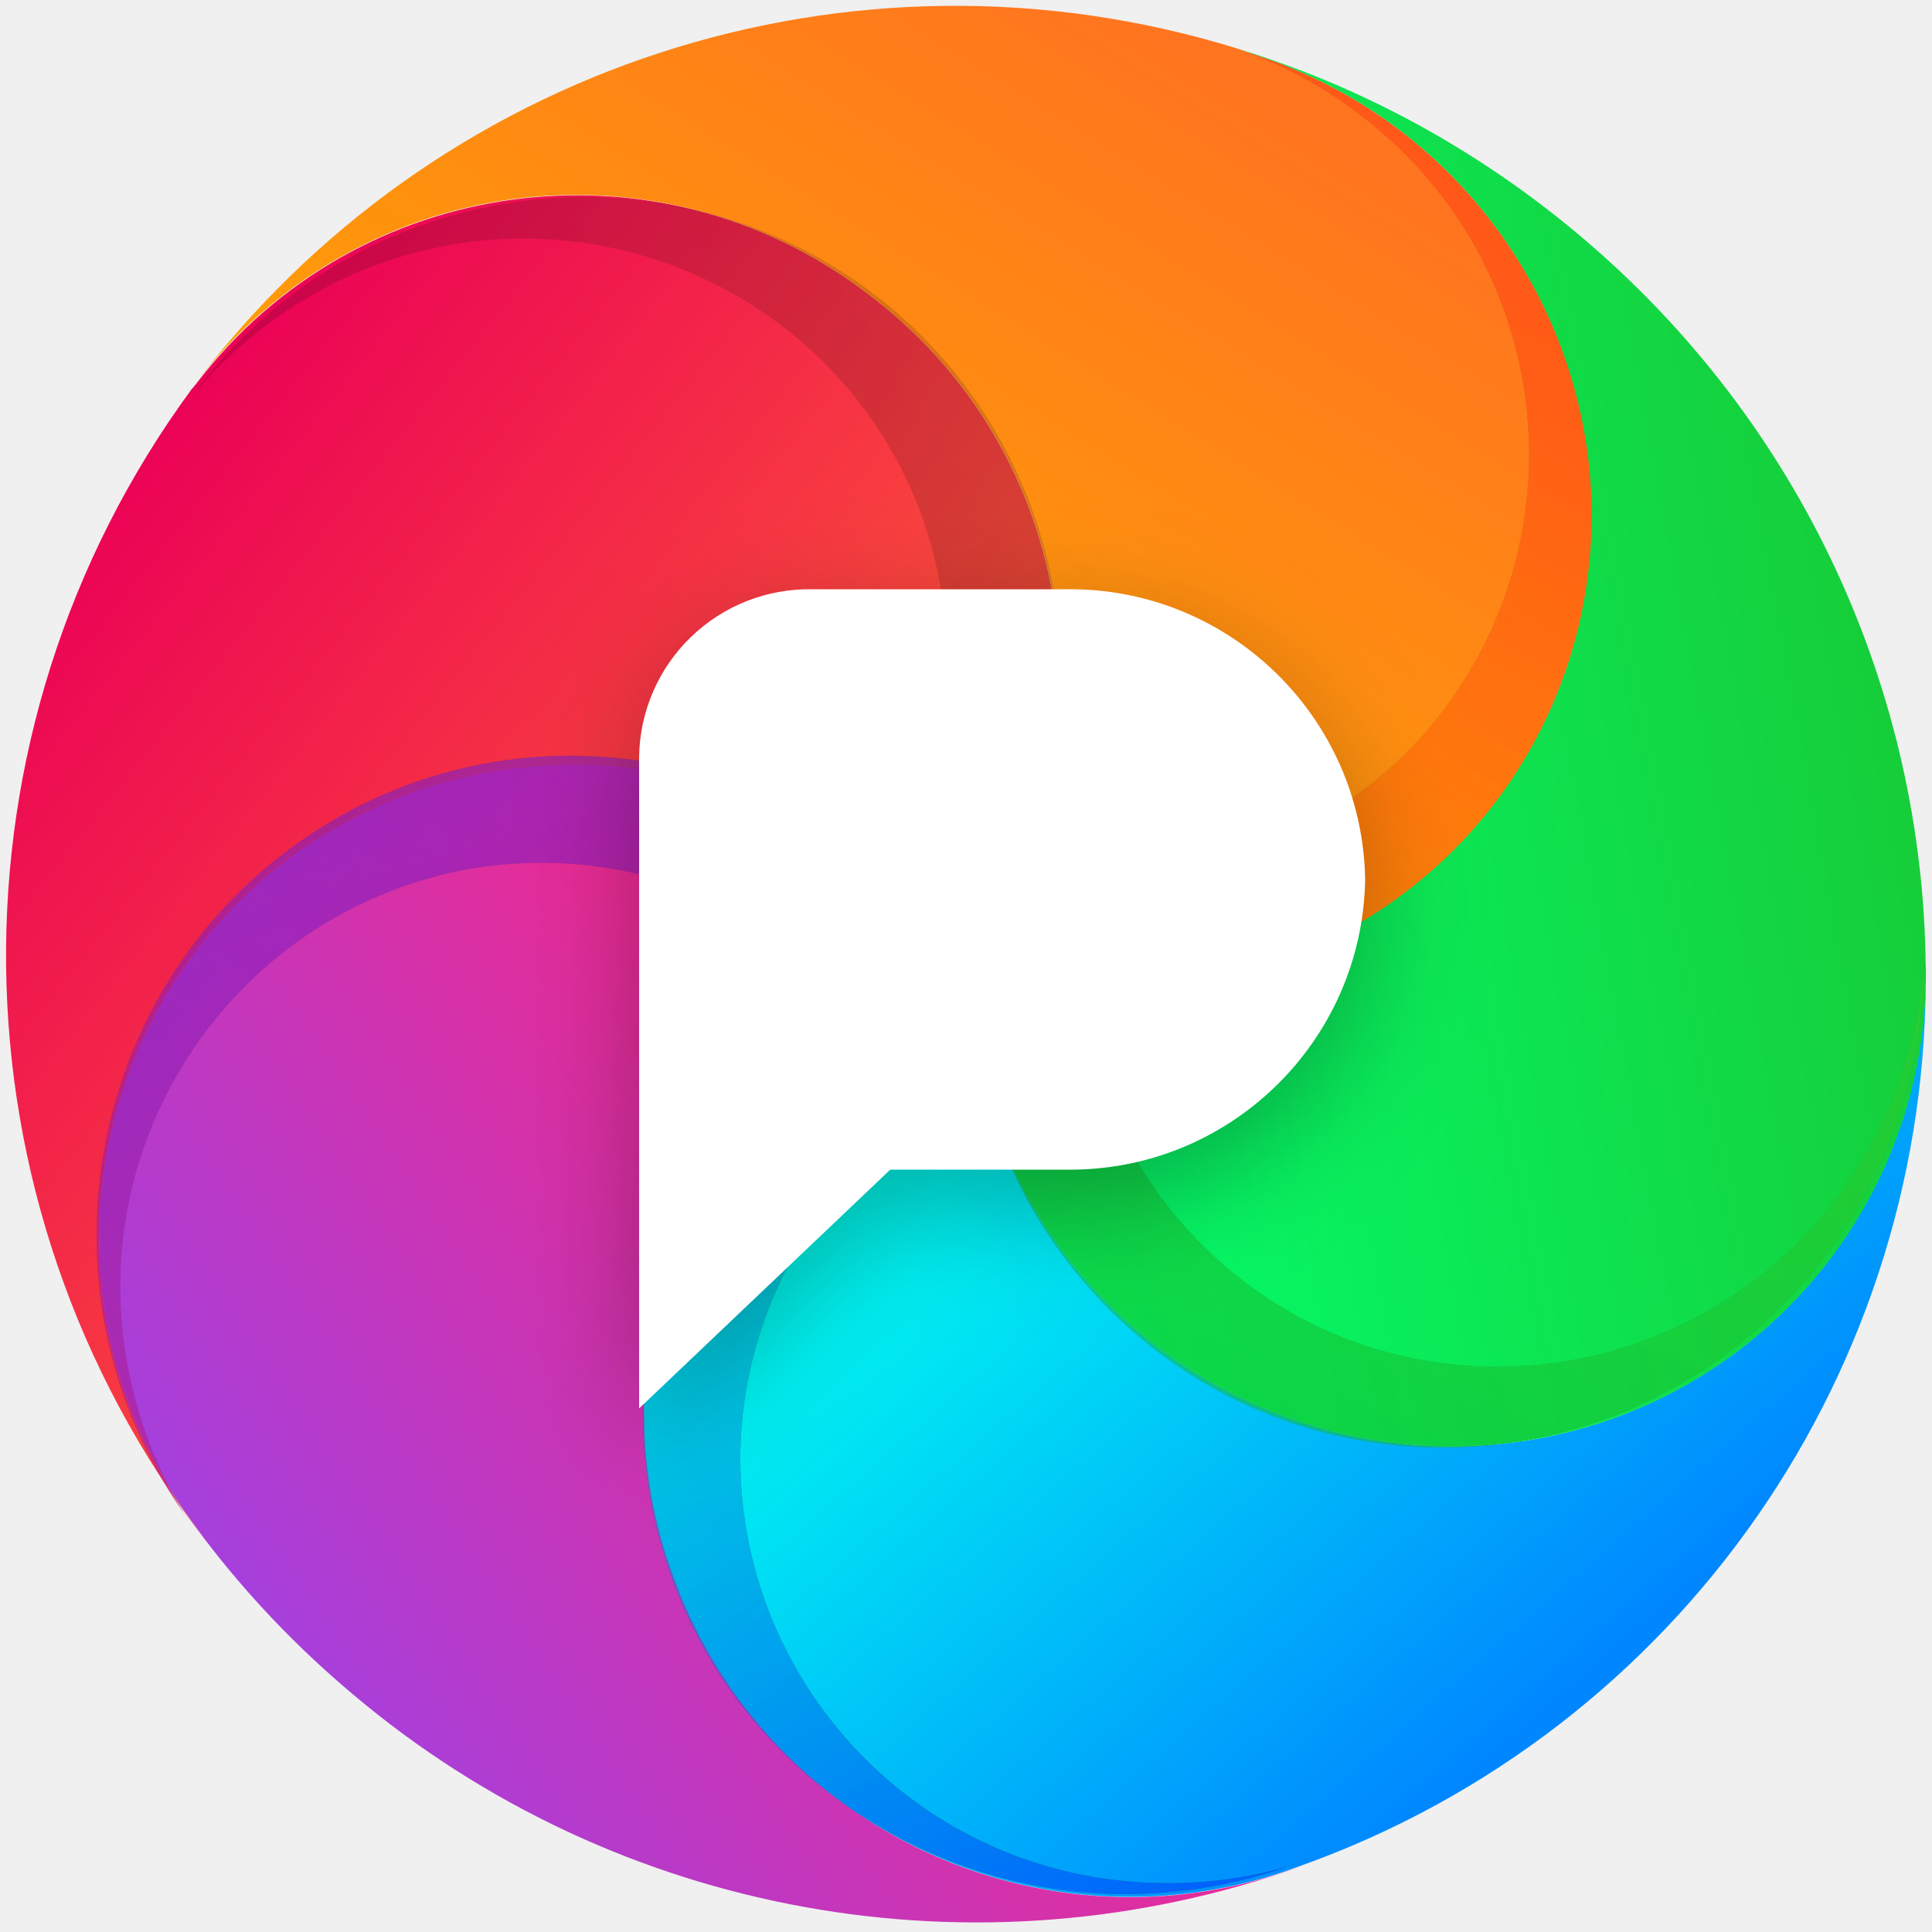
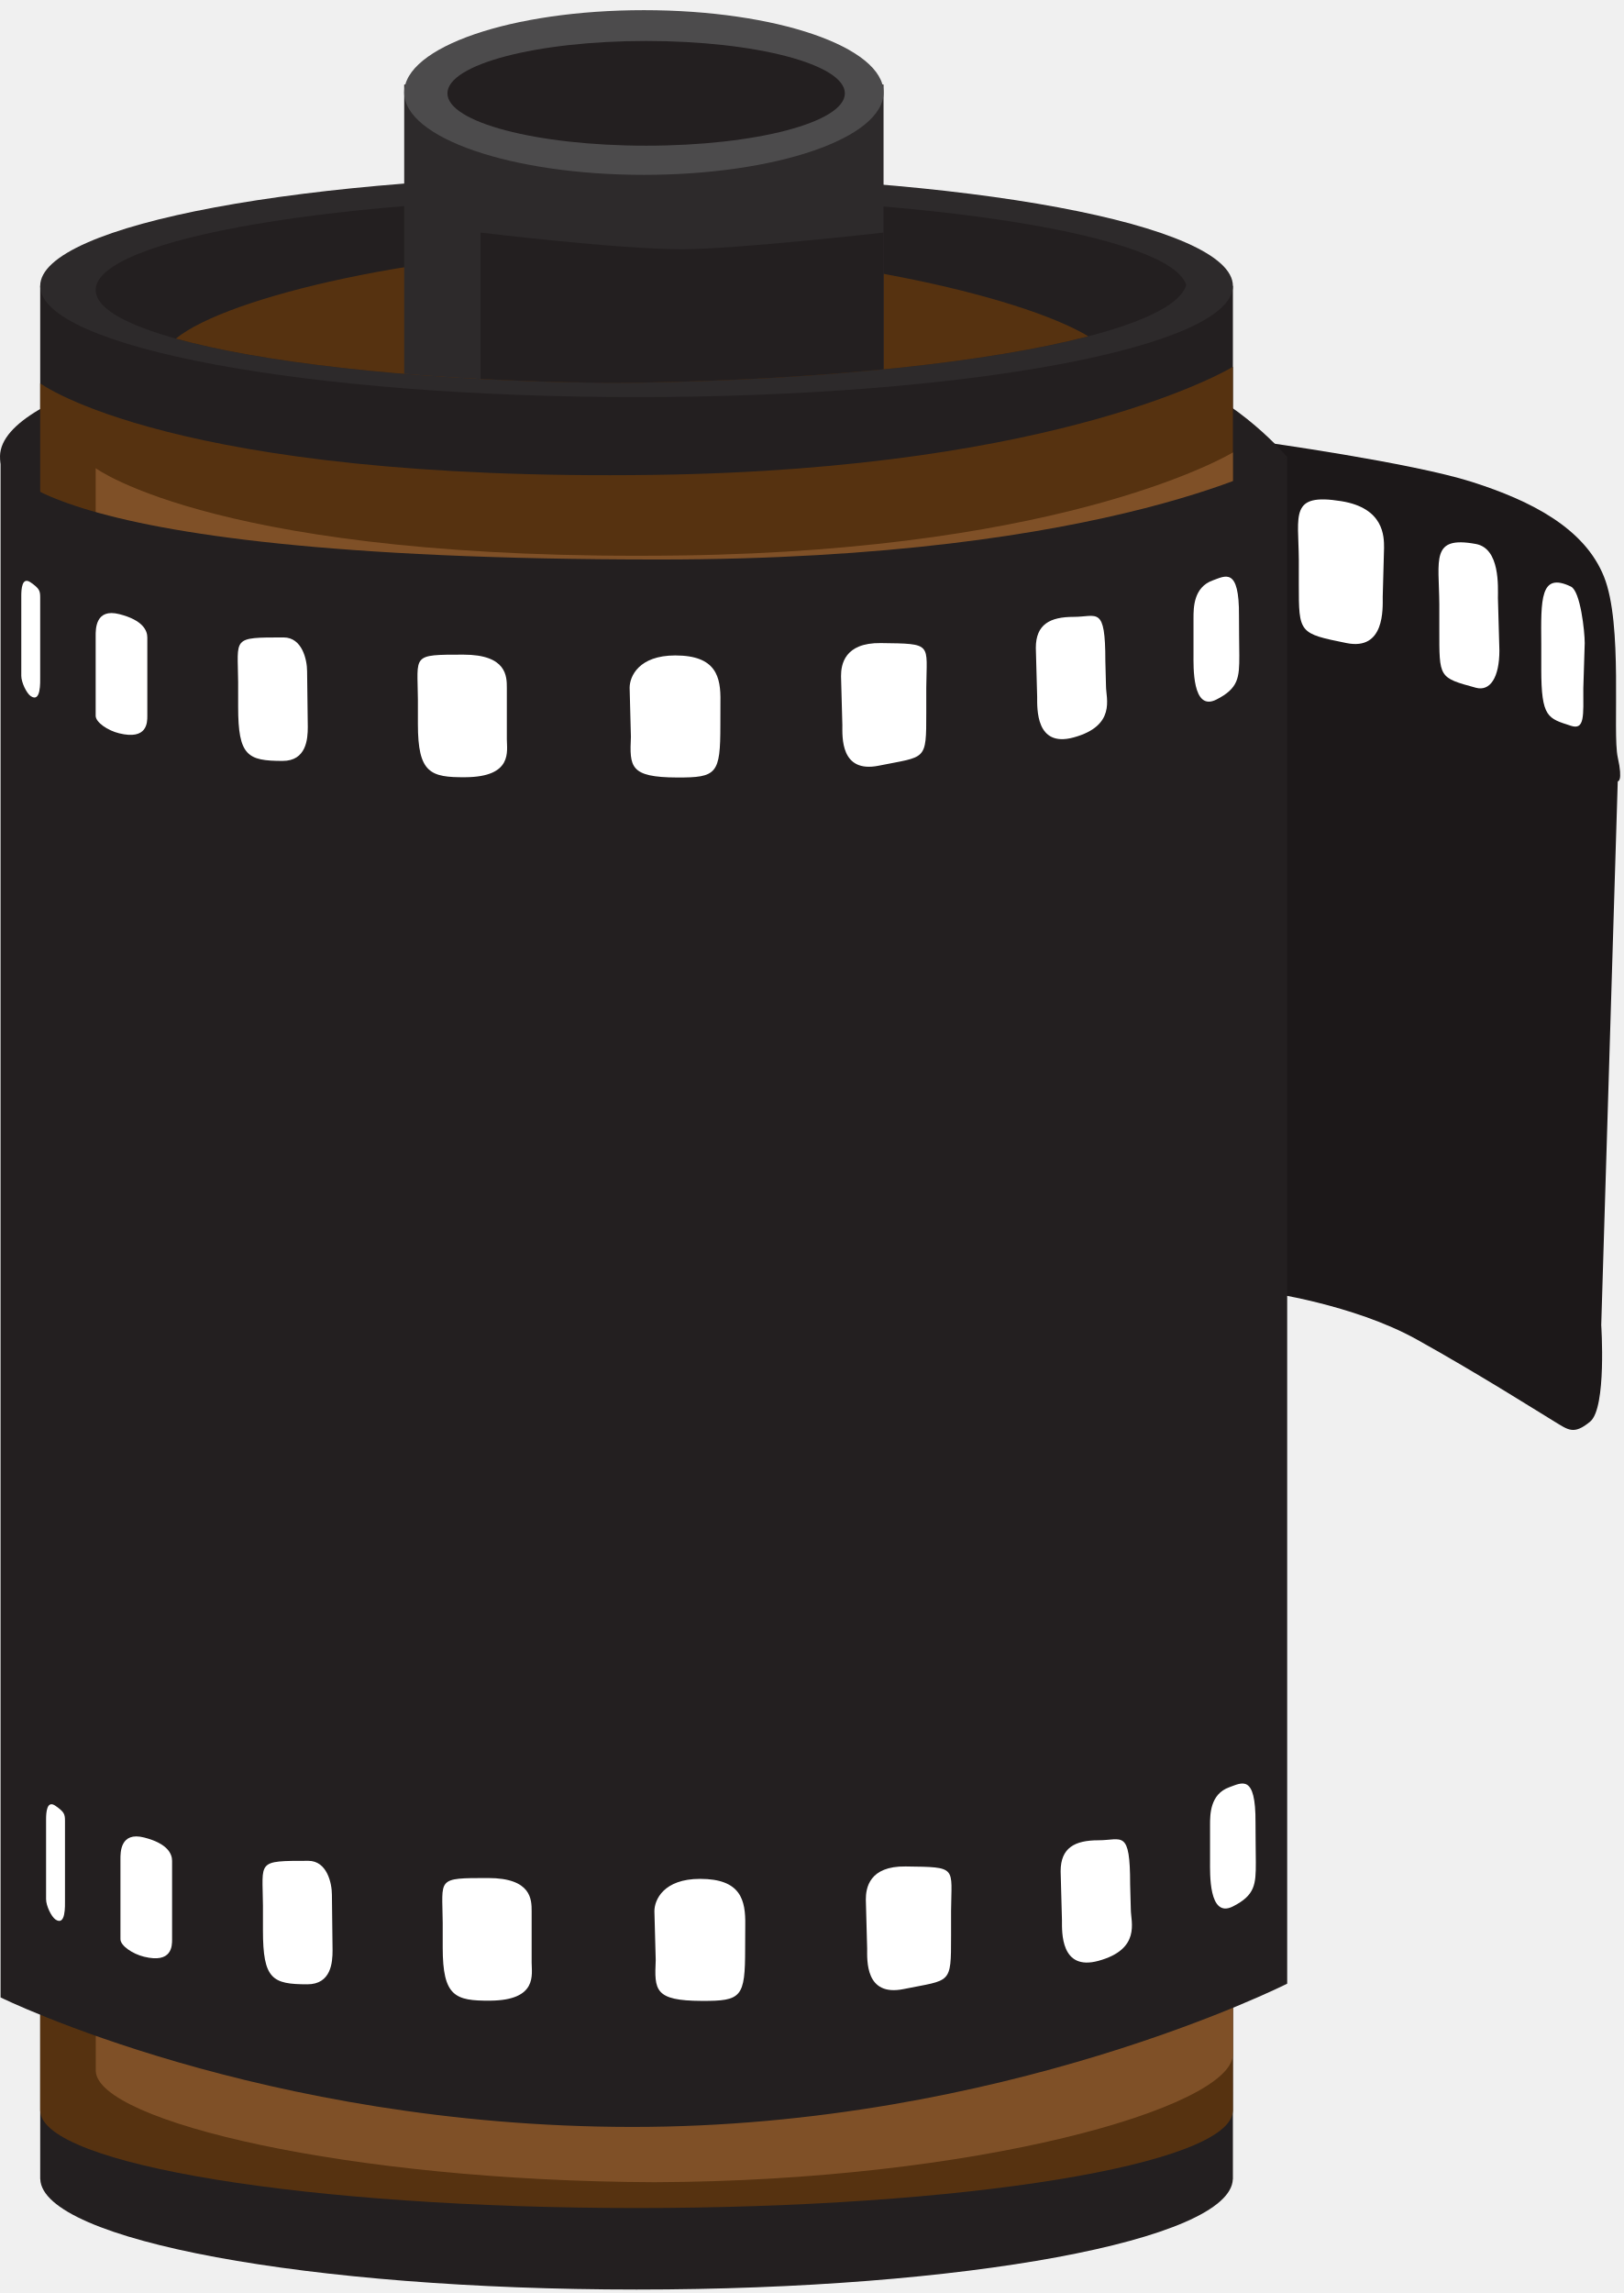
- <svg xmlns="http://www.w3.org/2000/svg" xmlns:xlink="http://www.w3.org/1999/xlink" width="50" height="50">
-   <defs>
-     <path id="a" d="M0 .11h50v49.78H0z" />
-     <linearGradient x1="100%" y1="55.81%" x2="0%" y2="60.12%" id="c">
-       <stop stop-color="#FF5C34" offset="0%" />
-       <stop stop-color="#EB0256" offset="100%" />
-     </linearGradient>
-     <linearGradient x1="33.09%" y1="100%" x2="68.99%" y2="15.31%" id="d">
-       <stop stop-color="#A63FDB" offset="0%" />
-       <stop stop-color="#FF257E" offset="100%" />
-     </linearGradient>
-     <linearGradient x1="14.72%" y1="50%" x2="94.32%" y2="67.53%" id="e">
-       <stop stop-color="#00FFF0" offset="0%" />
-       <stop stop-color="#0087FF" offset="100%" />
-     </linearGradient>
-     <linearGradient x1="81.23%" y1="10.01%" x2="20.82%" y2="74.49%" id="f">
-       <stop stop-color="#17C934" offset="0%" />
-       <stop stop-color="#03FF6E" offset="100%" />
-     </linearGradient>
-     <linearGradient x1="50%" y1="111.91%" x2="30.56%" y2="0%" id="g">
-       <stop stop-color="#FFB000" offset="0%" />
-       <stop stop-color="#FF7725" offset="100%" />
-     </linearGradient>
-     <path d="M25.88 24.66A12.43 12.43 0 0 0 12.76 13 12.39 12.39 0 0 0 .94 25.95l.01.2A24.67 24.67 0 0 1 16 2l.53-.2c6.39-2.56 13.67.5 16.25 6.81s-.5 13.5-6.9 16.05z" id="h" />
-     <path d="M16.34 1.87l.19-.07c6.39-2.56 13.67.5 16.25 6.81s-.5 13.5-6.9 16.05c-.05-1-.23-1.98-.5-2.9a10.9 10.9 0 0 0 5.75-9.6A11 11 0 0 0 20.06 1.25c-1.3 0-2.56.22-3.72.63z" id="i" />
-     <linearGradient x1="-81.36%" y1="59.62%" x2="121.42%" y2="72.06%" id="j">
-       <stop stop-color="#9EE85D" offset="0%" />
-       <stop stop-color="#0ED061" offset="100%" />
-     </linearGradient>
-     <path d="M28.38 9.27l.19-.07c6.39-2.56 13.67.5 16.25 6.81s-.5 13.5-6.9 16.05c-.05-1-.23-1.98-.5-2.9a10.9 10.9 0 0 0 5.75-9.6A11 11 0 0 0 32.1 8.65c-1.3 0-2.56.22-3.72.63z" id="k" />
-     <linearGradient x1="45.51%" y1="116.82%" x2="0%" y2="-4.04%" id="l">
-       <stop stop-color="#21EFE3" offset="0%" />
-       <stop stop-color="#2598FF" offset="100%" />
-     </linearGradient>
-     <path d="M25.14 22.73l.18-.07c6.4-2.55 13.67.5 16.25 6.81 2.59 6.32-.5 13.5-6.9 16.06a11.97 11.97 0 0 0-.5-2.9 10.9 10.9 0 0 0 5.75-9.6A11 11 0 0 0 28.86 22.1c-1.3 0-2.56.22-3.72.63z" id="m" />
-     <linearGradient x1="100%" y1="58.21%" x2="-89.65%" y2="74.32%" id="n">
-       <stop stop-color="#A63FDB" offset="0%" />
-       <stop stop-color="#FF257E" offset="100%" />
-     </linearGradient>
-     <path d="M10.65 23.76l.2-.07c6.38-2.55 13.66.5 16.24 6.81 2.59 6.32-.5 13.5-6.9 16.06-.05-1-.22-1.98-.5-2.9a10.9 10.9 0 0 0 5.75-9.6 11 11 0 0 0-11.06-10.93c-1.31 0-2.56.22-3.73.63z" id="o" />
-     <path d="M5.55 10.7l.18-.08c6.4-2.55 13.67.5 16.26 6.82a12.28 12.28 0 0 1-6.9 16.05c-.06-1-.23-1.98-.51-2.9a10.9 10.9 0 0 0 5.75-9.6A11 11 0 0 0 9.27 10.06c-1.3 0-2.56.23-3.72.64z" id="p" />
-     <path d="M35.63 42.37h4.55a7.64 7.64 0 0 0 7.75-7.51 7.64 7.64 0 0 0-7.75-7.51h-6.56a4.4 4.4 0 0 0-4.48 4.33v16.87l6.5-6.18z" id="r" />
-     <filter x="-26.6%" y="-18.9%" width="153.2%" height="147.2%" filterUnits="objectBoundingBox" id="q">
-       <feOffset dy="1" in="SourceAlpha" result="shadowOffsetOuter1" />
-       <feGaussianBlur stdDeviation="1.5" in="shadowOffsetOuter1" result="shadowBlurOuter1" />
-       <feColorMatrix values="0 0 0 0 0 0 0 0 0 0 0 0 0 0 0 0 0 0 0.299 0" in="shadowBlurOuter1" />
-     </filter>
-   </defs>
-   <g fill="none" fill-rule="evenodd">
-     <mask id="b" fill="#fff">
-       <use xlink:href="#a" />
-     </mask>
-     <g mask="url(#b)">
-       <path d="M25.88 24.66a12.5 12.5 0 0 0-15.13 8.99 12.32 12.32 0 0 0 9.09 14.94l.5.13A24.77 24.77 0 0 1 .96 26.15v-.2A12.39 12.39 0 0 1 12.74 13a12.43 12.43 0 0 1 13.13 11.67z" fill="url(#c)" transform="rotate(40 25.03 23.6)" />
-       <path d="M25.88 24.66a12.25 12.25 0 0 0 4.27 16.93 12.57 12.57 0 0 0 17.13-4.22l.24-.39a25.02 25.02 0 0 1-21.64 12.35c-1.9 0-3.75-.21-5.53-.61l-.51-.13a12.32 12.32 0 0 1-9.1-14.94 12.5 12.5 0 0 1 15.14-8.99z" fill="url(#d)" transform="rotate(40 25.03 23.6)" />
-       <path d="M25.88 24.66a12.6 12.6 0 0 0 17.59 1.52A12.23 12.23 0 0 0 45 8.81l-.1-.12a24.39 24.39 0 0 1 2.6 28.29l-.23.39a12.57 12.57 0 0 1-17.13 4.22 12.25 12.25 0 0 1-4.27-16.93z" fill="url(#e)" transform="rotate(40 25.03 23.6)" />
-       <path d="M25.88 24.66a12.28 12.28 0 0 0 6.9-16.05A12.54 12.54 0 0 0 16.53 1.8L16 2c3.03-1.29 6.37-2 9.88-2 7.62 0 14.45 3.37 19.03 8.7l.1.11c4.43 5.22 3.74 13-1.54 17.37a12.6 12.6 0 0 1-17.59-1.52z" fill="url(#f)" transform="rotate(40 25.03 23.6)" />
-       <g fill="url(#g)" transform="rotate(40 25.03 23.6)">
-         <use xlink:href="#h" />
-         <use fill-opacity=".1" style="mix-blend-mode:multiply" xlink:href="#h" />
-       </g>
-       <g opacity=".5" transform="rotate(40 25.03 23.6)">
-         <use fill="url(#g)" xlink:href="#i" />
-         <use fill-opacity=".5" fill="#000" style="mix-blend-mode:overlay" xlink:href="#i" />
-       </g>
-       <g opacity=".54" transform="rotate(112 33.87 24.23)">
-         <use fill="url(#j)" xlink:href="#k" />
-         <use fill-opacity=".5" fill="#000" style="mix-blend-mode:overlay" xlink:href="#k" />
-       </g>
-       <g opacity=".56" transform="rotate(-177 29.6 35.4)">
-         <use fill="url(#l)" xlink:href="#m" />
-         <use fill="#000" style="mix-blend-mode:overlay" xlink:href="#m" />
-       </g>
-       <g opacity=".58" transform="rotate(-103 13.95 33.85)">
-         <use fill="url(#n)" xlink:href="#o" />
-         <use fill-opacity=".5" fill="#000" style="mix-blend-mode:overlay" xlink:href="#o" />
-       </g>
-       <g opacity=".18" transform="rotate(-31 4.44 11.5)">
-         <use fill="url(#c)" xlink:href="#p" />
-         <use fill-opacity=".77" fill="#000" style="mix-blend-mode:multiply" xlink:href="#p" />
-       </g>
-       <g fill-rule="nonzero" transform="translate(-12.6 -12.1)">
-         <use fill="#000" filter="url(#q)" xlink:href="#r" />
-         <use fill="#FFF" xlink:href="#r" />
-       </g>
-     </g>
+ <svg xmlns="http://www.w3.org/2000/svg" width="170" height="240" viewBox="0 0 170 240" fill="none">
+   <path d="M132.447 135.23C132.447 135.23 141.676 136.501 148.309 140.191C154.944 143.882 161.288 147.919 162.733 148.788C164.172 149.65 164.748 150.229 166.48 148.788C168.209 147.344 167.633 138.689 167.633 138.689L169.362 81.778C169.362 81.778 169.938 81.858 169.362 79.269C168.787 76.681 169.94 65.373 167.918 60.354C165.902 55.337 160.424 52.455 154.079 50.436C147.735 48.415 131.967 46.23 131.967 46.23L132.447 135.23Z" fill="#1C1819" />
+   <path d="M135.972 61.164C135.972 66.284 135.988 66.299 140.954 67.305C144.992 68.127 144.757 63.694 144.757 62.46L144.896 57.341C144.896 56.148 144.896 53.174 140.411 52.454C134.984 51.579 135.939 53.88 135.973 58.57L135.972 61.164Z" fill="white" />
+   <path d="M150.681 65.841C150.681 70.959 150.594 70.913 154.51 71.984C155.999 72.388 156.971 70.914 156.971 68.079L156.818 62.604C156.818 61.411 157.056 57.408 154.51 56.937C149.75 56.059 150.649 58.558 150.681 63.246V65.841Z" fill="white" />
+   <path d="M161.354 70.025C161.354 75.144 162.058 75.177 164.458 75.966C165.925 76.448 165.757 74.883 165.757 72.051L165.904 67.305C165.904 66.111 165.46 61.876 164.459 61.396C161.22 59.839 161.32 62.741 161.355 67.429V70.025H161.354Z" fill="white" />
+   <path d="M134.756 47.839C134.756 47.839 129.742 41.838 122.896 39.474C116.107 37.128 111.039 37.812 111.039 37.812L112.175 61.685L134.756 47.839Z" fill="#231F20" />
+   <path d="M0.06 48.416C-0.653 44.775 5.075 41.839 11.919 39.475C18.71 37.129 23.778 37.813 23.778 37.813L22.641 61.686C22.641 61.686 1.327 54.844 0.06 48.416Z" fill="#231F20" />
+   <path d="M4.209 29.926V228.083H4.218C4.44 234.47 32.298 239.639 66.642 239.639C100.985 239.639 128.844 234.471 129.065 228.083H129.073V29.926H4.209Z" fill="#231F20" />
+   <path d="M4.209 40.122V220.961H4.218C4.44 226.569 32.298 231.106 66.642 231.106C100.985 231.106 128.844 226.569 129.065 220.961H129.073V38.393C129.073 38.393 111.577 49.104 68.509 49.704C18.022 50.406 4.209 40.122 4.209 40.122Z" fill="#563210" />
+   <path d="M10.015 49.003L10.026 216.772C10.233 222.036 36.439 228.276 68.509 228.403C102.183 228.277 128.847 220.619 129.065 215.089L129.073 220.961V47.354C129.073 47.354 112.39 57.567 71.328 58.138C23.188 58.806 10.015 49.003 10.015 49.003Z" fill="#7F5027" />
+   <path d="M129.072 29.926C129.072 36.354 101.123 41.561 66.641 41.561C32.159 41.561 4.208 36.354 4.208 29.926C4.208 23.508 32.159 18.297 66.641 18.297C101.123 18.298 129.072 23.508 129.072 29.926Z" fill="#2D2A2B" />
+   <path d="M124.187 29.833C122.604 24.692 97.671 20.606 67.141 20.606C35.59 20.606 10.015 24.97 10.015 30.355C10.015 35.563 33.962 39.814 64.096 40.086C96.536 39.807 122.547 35.37 124.187 29.833Z" fill="#231F20" />
+   <path d="M64.89 25.996C44.49 26.215 23.796 31.032 18.415 35.44C27.22 37.89 42.188 39.625 59.645 40.016C61.916 40.04 64.188 40.052 66.441 40.052C66.667 40.052 66.894 40.05 67.12 40.05C86.722 39.721 103.69 37.869 113.937 35.197C106.638 30.836 85.667 26.199 64.89 25.996Z" fill="#563210" />
+   <path d="M134.756 207.622C134.756 207.622 105.045 222.657 66.108 222.619C27.436 222.583 0.06 209.063 0.06 209.063V47.839C0.06 47.839 0.05 58.561 68.995 58.561C116.871 58.561 134.756 47.839 134.756 47.839V207.622Z" fill="#231F20" />
+   <path d="M115.788 71.851C115.788 73.084 116.871 75.96 112.399 77.184C108.426 78.274 108.58 74.165 108.58 72.929L108.441 67.811C108.441 65.343 109.929 64.566 112.399 64.566C114.87 64.566 115.719 63.343 115.719 69.182L115.788 71.851Z" fill="white" />
+   <path d="M129.742 68.606C129.746 70.913 129.668 72.041 127.345 73.219C124.788 74.517 124.947 69.704 124.947 68.462V64.711C124.947 63.611 124.947 61.466 126.968 60.746C128.266 60.282 129.749 59.303 129.709 64.461C129.699 65.5 129.739 67.571 129.742 68.606Z" fill="white" />
+   <path d="M96.971 74.59C96.971 79.709 96.971 79.134 92.007 80.139C87.966 80.961 88.186 77.121 88.186 75.885L88.047 70.767C88.047 69.574 88.391 67.257 92.214 67.308C97.71 67.38 97.004 67.305 96.971 71.996V74.59Z" fill="white" />
+   <path d="M43.75 75.802C43.75 80.919 45.058 81.377 48.718 81.349C53.71 81.315 53.061 78.603 53.061 77.368V71.996C53.061 70.8 53.061 68.519 48.51 68.519C43.015 68.519 43.717 68.519 43.75 73.208V75.802Z" fill="white" />
+   <path d="M24.932 74C24.932 79.12 25.921 79.639 29.58 79.643C32.078 79.648 32.223 77.339 32.223 76.105L32.15 70.264C32.15 69.07 31.643 66.718 29.693 66.718C24.195 66.718 24.898 66.714 24.931 71.402L24.932 74Z" fill="white" />
+   <path d="M75.415 75.889C75.415 81.008 75.052 81.396 70.873 81.377C65.905 81.359 65.916 80.253 66.05 77.111L65.916 71.991C65.916 70.799 66.872 68.605 70.692 68.602C74.981 68.602 75.468 70.843 75.422 73.437L75.415 75.889Z" fill="white" />
+   <path d="M15.423 74.937C15.423 75.625 15.423 77.473 12.48 76.754C11.271 76.46 10.015 75.602 10.015 74.916C10.015 74.916 10.015 68.644 10.015 66.553C10.015 65.884 9.972 63.631 12.501 64.282C14.976 64.914 15.423 66.01 15.423 66.719V74.937Z" fill="white" />
+   <path d="M4.207 70.755C4.207 71.443 4.294 73.582 3.218 72.861C2.776 72.562 2.228 71.417 2.228 70.733C2.228 70.733 2.228 64.458 2.228 62.367C2.228 61.7 2.29 60.311 3.216 60.963C4.121 61.595 4.207 61.827 4.207 62.535V70.755Z" fill="white" />
+   <path d="M118.387 199.9C118.387 201.134 119.468 204.008 114.997 205.233C111.019 206.322 111.177 202.213 111.177 200.983L111.038 195.859C111.038 193.391 112.526 192.615 114.997 192.615C117.465 192.615 118.314 191.391 118.314 197.229L118.387 199.9Z" fill="white" />
+   <path d="M131.472 194.926C131.476 197.232 131.396 198.362 129.076 199.538C126.517 200.835 126.679 196.023 126.679 194.777V191.03C126.679 189.935 126.674 187.785 128.697 187.062C129.999 186.602 131.476 185.621 131.439 190.78C131.43 191.818 131.472 193.889 131.472 194.926Z" fill="white" />
+   <path d="M99.567 202.638C99.567 207.759 99.567 207.182 94.603 208.188C90.563 209.01 90.782 205.169 90.782 203.935L90.644 198.814C90.644 197.623 90.987 195.304 94.808 195.355C100.303 195.429 99.601 195.353 99.567 200.041V202.638Z" fill="white" />
+   <path d="M46.347 203.849C46.347 208.972 47.652 209.427 51.312 209.402C56.305 209.362 55.658 206.651 55.658 205.415V200.041C55.658 198.848 55.658 196.567 51.104 196.567C45.612 196.567 46.314 196.567 46.347 201.255V203.849Z" fill="white" />
+   <path d="M27.528 202.046C27.528 207.167 28.517 207.688 32.177 207.69C34.671 207.692 34.816 205.387 34.816 204.152L34.748 198.311C34.748 197.118 34.239 194.766 32.285 194.766C26.791 194.766 27.495 194.761 27.528 199.454V202.046Z" fill="white" />
+   <path d="M78.009 203.935C78.009 209.055 77.647 209.442 73.467 209.427C68.501 209.407 68.509 208.302 68.647 205.159L68.509 200.041C68.509 198.848 69.471 196.655 73.292 196.655C77.576 196.652 78.063 198.893 78.021 201.49L78.009 203.935Z" fill="white" />
+   <path d="M18.017 202.984C18.017 203.672 18.017 205.525 15.077 204.802C13.868 204.506 12.609 203.648 12.609 202.963C12.609 202.963 12.609 196.69 12.609 194.598C12.609 193.931 12.566 191.678 15.097 192.327C17.571 192.959 18.016 194.056 18.016 194.765V202.984H18.017Z" fill="white" />
+   <path d="M6.804 198.802C6.804 199.49 6.891 201.629 5.812 200.909C5.373 200.613 4.824 199.47 4.824 198.782C4.824 198.782 4.824 192.506 4.824 190.421C4.824 189.75 4.888 188.362 5.812 189.012C6.721 189.647 6.804 189.877 6.804 190.583V198.802Z" fill="white" />
+   <mask id="mask0_1_1284" style="mask-type:luminance" maskUnits="userSpaceOnUse" x="18" y="0" width="96" height="41">
+     <path d="M96.083 29.365V0H36.85V28.976C28.057 30.78 21.194 33.163 18.415 35.439C27.22 37.889 42.188 39.624 59.645 40.015C61.916 40.039 64.188 40.051 66.441 40.051C66.667 40.051 66.894 40.049 67.12 40.049C86.722 39.72 103.69 37.868 113.937 35.196C110.517 33.153 104.087 31.048 96.083 29.365Z" fill="white" />
+   </mask>
+   <g mask="url(#mask0_1_1284)">
+     <path d="M92.499 8.85H42.316V43.326H92.499V8.85Z" fill="#2D2A2B" />
+     <path d="M50.31 43.326H92.499V24.342C92.499 24.342 77.036 26.088 71.4 26.088C64.667 26.088 50.309 24.342 50.309 24.342L50.31 43.326Z" fill="#231F20" />
+     <path d="M92.499 9.682C92.499 14.441 81.266 18.302 67.406 18.302C53.552 18.302 42.316 14.441 42.316 9.682C42.316 4.922 53.551 1.064 67.406 1.064C81.266 1.065 92.499 4.922 92.499 9.682Z" fill="#4C4B4C" />
+     <path d="M88.449 9.77C88.449 12.794 79.134 15.249 67.643 15.249C56.154 15.249 46.842 12.794 46.842 9.77C46.842 6.741 56.154 4.289 67.643 4.289C79.134 4.289 88.449 6.74 88.449 9.77Z" fill="#231F20" />
  </g>
</svg>
